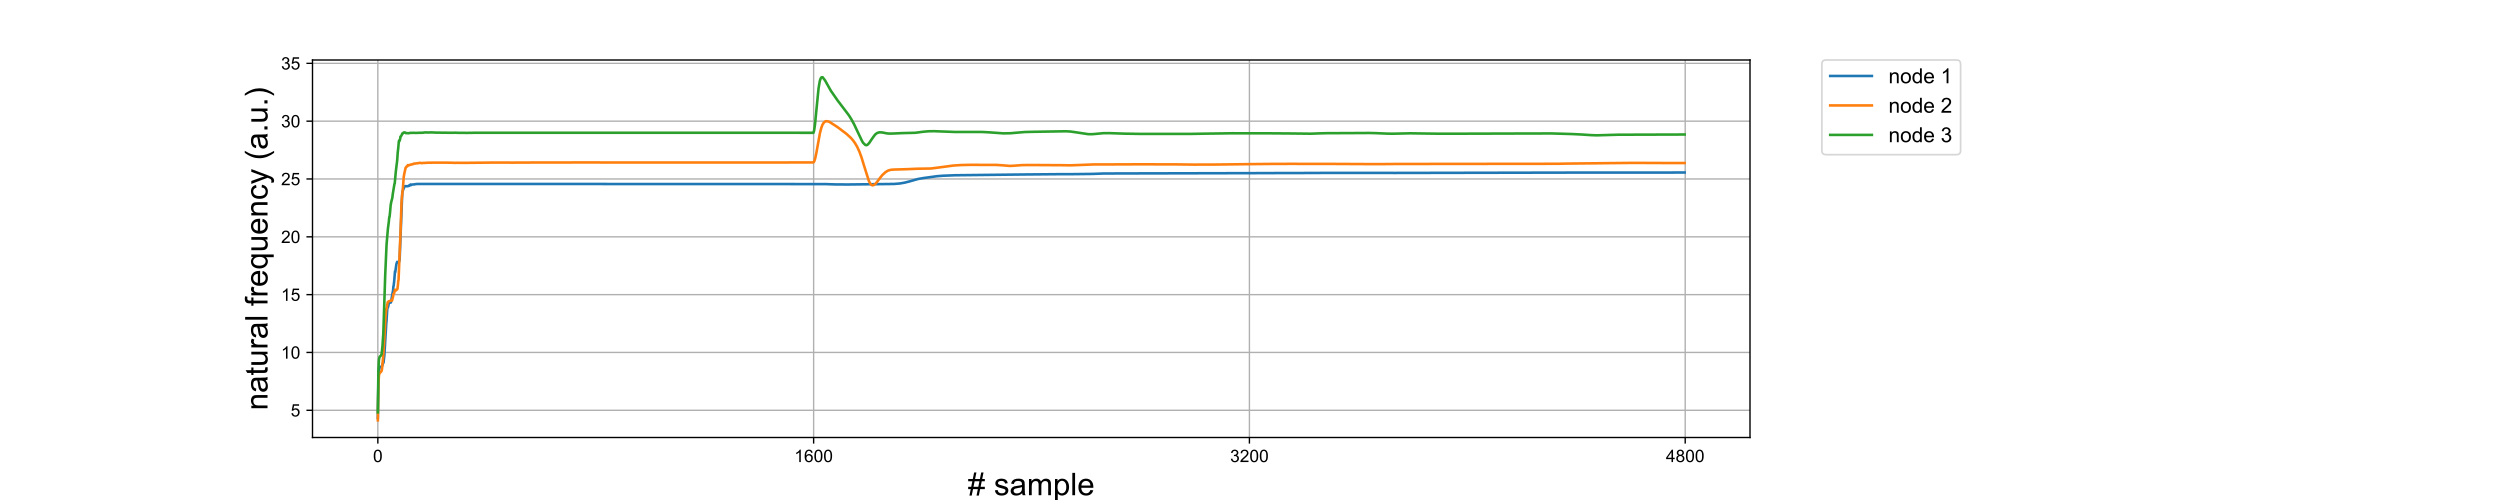
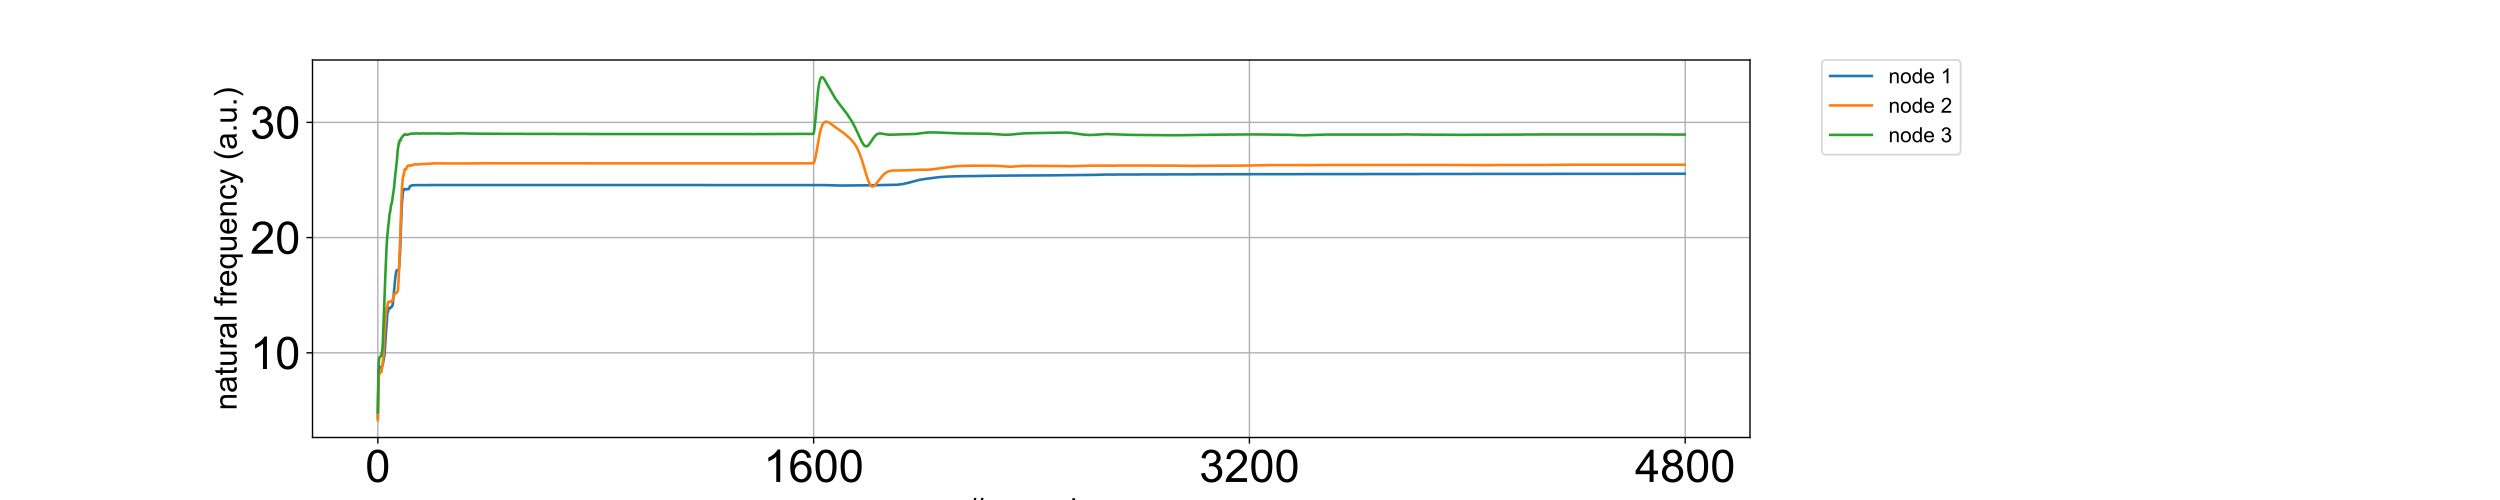
<svg xmlns="http://www.w3.org/2000/svg" xmlns:xlink="http://www.w3.org/1999/xlink" height="288pt" version="1.1" viewBox="0 0 1440 288" width="1440pt">
  <defs>
    <style type="text/css">
*{stroke-linecap:butt;stroke-linejoin:round;}
  </style>
  </defs>
  <g id="figure_1">
    <g id="patch_1">
      <path d="M 0 288  L 1440 288  L 1440 0  L 0 0  z " style="fill:#ffffff;" />
    </g>
    <g id="axes_1">
      <g id="patch_2">
        <path d="M 180 252  L 1008 252  L 1008 34.56  L 180 34.56  z " style="fill:#ffffff;" />
      </g>
      <g id="matplotlib.axis_1">
        <g id="xtick_1">
          <g id="line2d_1">
-             <path clip-path="url(#p74cf5b09ca)" d="M 217.636 252  L 217.636 34.56  " style="fill:none;stroke:#b0b0b0;stroke-linecap:square;stroke-width:0.8;" />
+             <path clip-path="url(#pa07247174e)" d="M 217.636 252  L 217.636 34.56  " style="fill:none;stroke:#b0b0b0;stroke-linecap:square;stroke-width:0.8;" />
          </g>
          <g id="line2d_2">
            <defs>
-               <path d="M 0 0  L 0 3.5  " id="me39fa255fb" style="stroke:#000000;stroke-width:0.8;" />
-             </defs>
-             <g>
-               <use style="stroke:#000000;stroke-width:0.8;" x="217.636" xlink:href="#me39fa255fb" y="252" />
+               <path d="M 0 0  L 0 3.5  " id="mf73f37db09" style="stroke:#000000;stroke-width:0.8;" />
+             </defs>
+             <g>
+               <use style="stroke:#000000;stroke-width:0.8;" x="217.636" xlink:href="#mf73f37db09" y="252" />
            </g>
          </g>
          <g id="text_1">
            <defs>
              <path d="M 4.156 35.297  Q 4.156 48 6.766 55.734  Q 9.375 63.484 14.516 67.672  Q 19.672 71.875 27.484 71.875  Q 33.25 71.875 37.594 69.547  Q 41.938 67.234 44.766 62.859  Q 47.609 58.5 49.219 52.219  Q 50.828 45.953 50.828 35.297  Q 50.828 22.703 48.234 14.969  Q 45.656 7.234 40.5 3  Q 35.359 -1.219 27.484 -1.219  Q 17.141 -1.219 11.234 6.203  Q 4.156 15.141 4.156 35.297  z M 13.188 35.297  Q 13.188 17.672 17.312 11.828  Q 21.438 6 27.484 6  Q 33.547 6 37.672 11.859  Q 41.797 17.719 41.797 35.297  Q 41.797 52.984 37.672 58.781  Q 33.547 64.594 27.391 64.594  Q 21.344 64.594 17.719 59.469  Q 13.188 52.938 13.188 35.297  z " id="ArialMT-48" />
            </defs>
-             <g transform="translate(214.8559 266.1578)scale(0.1 -0.1)">
+             <g transform="translate(210.4071 277.6103)scale(0.26 -0.26)">
              <use xlink:href="#ArialMT-48" />
            </g>
          </g>
        </g>
        <g id="xtick_2">
          <g id="line2d_3">
-             <path clip-path="url(#p74cf5b09ca)" d="M 468.65 252  L 468.65 34.56  " style="fill:none;stroke:#b0b0b0;stroke-linecap:square;stroke-width:0.8;" />
+             <path clip-path="url(#pa07247174e)" d="M 468.65 252  L 468.65 34.56  " style="fill:none;stroke:#b0b0b0;stroke-linecap:square;stroke-width:0.8;" />
          </g>
          <g id="line2d_4">
            <g>
-               <use style="stroke:#000000;stroke-width:0.8;" x="468.65" xlink:href="#me39fa255fb" y="252" />
+               <use style="stroke:#000000;stroke-width:0.8;" x="468.65" xlink:href="#mf73f37db09" y="252" />
            </g>
          </g>
          <g id="text_2">
            <defs>
              <path d="M 37.25 0  L 28.469 0  L 28.469 56  Q 25.297 52.984 20.141 49.953  Q 14.984 46.922 10.891 45.406  L 10.891 53.906  Q 18.266 57.375 23.781 62.297  Q 29.297 67.234 31.594 71.875  L 37.25 71.875  z " id="ArialMT-49" />
              <path d="M 49.75 54.047  L 41.016 53.375  Q 39.844 58.547 37.703 60.891  Q 34.125 64.656 28.906 64.656  Q 24.703 64.656 21.531 62.312  Q 17.391 59.281 14.984 53.469  Q 12.594 47.656 12.5 36.922  Q 15.672 41.75 20.266 44.094  Q 24.859 46.438 29.891 46.438  Q 38.672 46.438 44.844 39.969  Q 51.031 33.5 51.031 23.25  Q 51.031 16.5 48.125 10.719  Q 45.219 4.938 40.141 1.859  Q 35.062 -1.219 28.609 -1.219  Q 17.625 -1.219 10.688 6.859  Q 3.766 14.938 3.766 33.5  Q 3.766 54.25 11.422 63.672  Q 18.109 71.875 29.438 71.875  Q 37.891 71.875 43.281 67.141  Q 48.688 62.406 49.75 54.047  z M 13.875 23.188  Q 13.875 18.656 15.797 14.5  Q 17.719 10.359 21.188 8.172  Q 24.656 6 28.469 6  Q 34.031 6 38.031 10.484  Q 42.047 14.984 42.047 22.703  Q 42.047 30.125 38.078 34.391  Q 34.125 38.672 28.125 38.672  Q 22.172 38.672 18.016 34.391  Q 13.875 30.125 13.875 23.188  z " id="ArialMT-54" />
            </defs>
-             <g transform="translate(457.5282 266.1578)scale(0.1 -0.1)">
+             <g transform="translate(439.7332 277.6103)scale(0.26 -0.26)">
              <use xlink:href="#ArialMT-49" />
              <use x="55.615" xlink:href="#ArialMT-54" />
              <use x="111.23" xlink:href="#ArialMT-48" />
              <use x="166.846" xlink:href="#ArialMT-48" />
            </g>
          </g>
        </g>
        <g id="xtick_3">
          <g id="line2d_5">
-             <path clip-path="url(#p74cf5b09ca)" d="M 719.664 252  L 719.664 34.56  " style="fill:none;stroke:#b0b0b0;stroke-linecap:square;stroke-width:0.8;" />
+             <path clip-path="url(#pa07247174e)" d="M 719.664 252  L 719.664 34.56  " style="fill:none;stroke:#b0b0b0;stroke-linecap:square;stroke-width:0.8;" />
          </g>
          <g id="line2d_6">
            <g>
-               <use style="stroke:#000000;stroke-width:0.8;" x="719.664" xlink:href="#me39fa255fb" y="252" />
+               <use style="stroke:#000000;stroke-width:0.8;" x="719.664" xlink:href="#mf73f37db09" y="252" />
            </g>
          </g>
          <g id="text_3">
            <defs>
              <path d="M 4.203 18.891  L 12.984 20.062  Q 14.5 12.594 18.141 9.297  Q 21.781 6 27 6  Q 33.203 6 37.469 10.297  Q 41.75 14.594 41.75 20.953  Q 41.75 27 37.797 30.922  Q 33.844 34.859 27.734 34.859  Q 25.25 34.859 21.531 33.891  L 22.516 41.609  Q 23.391 41.5 23.922 41.5  Q 29.547 41.5 34.031 44.422  Q 38.531 47.359 38.531 53.469  Q 38.531 58.297 35.25 61.469  Q 31.984 64.656 26.812 64.656  Q 21.688 64.656 18.266 61.422  Q 14.844 58.203 13.875 51.766  L 5.078 53.328  Q 6.688 62.156 12.391 67.016  Q 18.109 71.875 26.609 71.875  Q 32.469 71.875 37.391 69.359  Q 42.328 66.844 44.938 62.5  Q 47.562 58.156 47.562 53.266  Q 47.562 48.641 45.062 44.828  Q 42.578 41.016 37.703 38.766  Q 44.047 37.312 47.562 32.688  Q 51.078 28.078 51.078 21.141  Q 51.078 11.766 44.234 5.25  Q 37.406 -1.266 26.953 -1.266  Q 17.531 -1.266 11.297 4.344  Q 5.078 9.969 4.203 18.891  z " id="ArialMT-51" />
              <path d="M 50.344 8.453  L 50.344 0  L 3.031 0  Q 2.938 3.172 4.047 6.109  Q 5.859 10.938 9.828 15.625  Q 13.812 20.312 21.344 26.469  Q 33.016 36.031 37.109 41.625  Q 41.219 47.219 41.219 52.203  Q 41.219 57.422 37.469 61  Q 33.734 64.594 27.734 64.594  Q 21.391 64.594 17.578 60.781  Q 13.766 56.984 13.719 50.25  L 4.688 51.172  Q 5.609 61.281 11.656 66.578  Q 17.719 71.875 27.938 71.875  Q 38.234 71.875 44.234 66.156  Q 50.25 60.453 50.25 52  Q 50.25 47.703 48.484 43.547  Q 46.734 39.406 42.656 34.812  Q 38.578 30.219 29.109 22.219  Q 21.188 15.578 18.938 13.203  Q 16.703 10.844 15.234 8.453  z " id="ArialMT-50" />
            </defs>
-             <g transform="translate(708.5418 266.1578)scale(0.1 -0.1)">
+             <g transform="translate(690.7468 277.6103)scale(0.26 -0.26)">
              <use xlink:href="#ArialMT-51" />
              <use x="55.615" xlink:href="#ArialMT-50" />
              <use x="111.23" xlink:href="#ArialMT-48" />
              <use x="166.846" xlink:href="#ArialMT-48" />
            </g>
          </g>
        </g>
        <g id="xtick_4">
          <g id="line2d_7">
-             <path clip-path="url(#p74cf5b09ca)" d="M 970.677 252  L 970.677 34.56  " style="fill:none;stroke:#b0b0b0;stroke-linecap:square;stroke-width:0.8;" />
+             <path clip-path="url(#pa07247174e)" d="M 970.677 252  L 970.677 34.56  " style="fill:none;stroke:#b0b0b0;stroke-linecap:square;stroke-width:0.8;" />
          </g>
          <g id="line2d_8">
            <g>
-               <use style="stroke:#000000;stroke-width:0.8;" x="970.677" xlink:href="#me39fa255fb" y="252" />
+               <use style="stroke:#000000;stroke-width:0.8;" x="970.677" xlink:href="#mf73f37db09" y="252" />
            </g>
          </g>
          <g id="text_4">
            <defs>
              <path d="M 32.328 0  L 32.328 17.141  L 1.266 17.141  L 1.266 25.203  L 33.938 71.578  L 41.109 71.578  L 41.109 25.203  L 50.781 25.203  L 50.781 17.141  L 41.109 17.141  L 41.109 0  z M 32.328 25.203  L 32.328 57.469  L 9.906 25.203  z " id="ArialMT-52" />
              <path d="M 17.672 38.812  Q 12.203 40.828 9.562 44.531  Q 6.938 48.25 6.938 53.422  Q 6.938 61.234 12.547 66.547  Q 18.172 71.875 27.484 71.875  Q 36.859 71.875 42.578 66.422  Q 48.297 60.984 48.297 53.172  Q 48.297 48.188 45.672 44.5  Q 43.062 40.828 37.75 38.812  Q 44.344 36.672 47.781 31.875  Q 51.219 27.094 51.219 20.453  Q 51.219 11.281 44.719 5.031  Q 38.234 -1.219 27.641 -1.219  Q 17.047 -1.219 10.547 5.047  Q 4.047 11.328 4.047 20.703  Q 4.047 27.688 7.594 32.391  Q 11.141 37.109 17.672 38.812  z M 15.922 53.719  Q 15.922 48.641 19.188 45.406  Q 22.469 42.188 27.688 42.188  Q 32.766 42.188 36.016 45.375  Q 39.266 48.578 39.266 53.219  Q 39.266 58.062 35.906 61.359  Q 32.562 64.656 27.594 64.656  Q 22.562 64.656 19.234 61.422  Q 15.922 58.203 15.922 53.719  z M 13.094 20.656  Q 13.094 16.891 14.875 13.375  Q 16.656 9.859 20.172 7.922  Q 23.688 6 27.734 6  Q 34.031 6 38.125 10.047  Q 42.234 14.109 42.234 20.359  Q 42.234 26.703 38.016 30.859  Q 33.797 35.016 27.438 35.016  Q 21.234 35.016 17.156 30.906  Q 13.094 26.812 13.094 20.656  z " id="ArialMT-56" />
            </defs>
-             <g transform="translate(959.5555 266.1578)scale(0.1 -0.1)">
+             <g transform="translate(941.7605 277.6103)scale(0.26 -0.26)">
              <use xlink:href="#ArialMT-52" />
              <use x="55.615" xlink:href="#ArialMT-56" />
              <use x="111.23" xlink:href="#ArialMT-48" />
              <use x="166.846" xlink:href="#ArialMT-48" />
            </g>
          </g>
        </g>
        <g id="text_5">
          <defs>
            <path d="M 5.031 -1.219  L 9.281 19.578  L 1.031 19.578  L 1.031 26.859  L 10.75 26.859  L 14.359 44.578  L 1.031 44.578  L 1.031 51.859  L 15.828 51.859  L 20.062 72.797  L 27.391 72.797  L 23.141 51.859  L 38.531 51.859  L 42.781 72.797  L 50.141 72.797  L 45.906 51.859  L 54.344 51.859  L 54.344 44.578  L 44.438 44.578  L 40.766 26.859  L 54.344 26.859  L 54.344 19.578  L 39.312 19.578  L 35.062 -1.219  L 27.734 -1.219  L 31.938 19.578  L 16.609 19.578  L 12.359 -1.219  z M 18.062 26.859  L 33.406 26.859  L 37.062 44.578  L 21.688 44.578  z " id="ArialMT-35" />
            <path id="ArialMT-32" />
            <path d="M 3.078 15.484  L 11.766 16.844  Q 12.5 11.625 15.844 8.844  Q 19.188 6.062 25.203 6.062  Q 31.25 6.062 34.172 8.516  Q 37.109 10.984 37.109 14.312  Q 37.109 17.281 34.516 19  Q 32.719 20.172 25.531 21.969  Q 15.875 24.422 12.141 26.203  Q 8.406 27.984 6.469 31.125  Q 4.547 34.281 4.547 38.094  Q 4.547 41.547 6.125 44.5  Q 7.719 47.469 10.453 49.422  Q 12.5 50.922 16.031 51.969  Q 19.578 53.031 23.641 53.031  Q 29.734 53.031 34.344 51.266  Q 38.969 49.516 41.156 46.5  Q 43.359 43.5 44.188 38.484  L 35.594 37.312  Q 35.016 41.312 32.203 43.547  Q 29.391 45.797 24.266 45.797  Q 18.219 45.797 15.625 43.797  Q 13.031 41.797 13.031 39.109  Q 13.031 37.406 14.109 36.031  Q 15.188 34.625 17.484 33.688  Q 18.797 33.203 25.25 31.453  Q 34.578 28.953 38.25 27.359  Q 41.938 25.781 44.031 22.75  Q 46.141 19.734 46.141 15.234  Q 46.141 10.844 43.578 6.953  Q 41.016 3.078 36.172 0.953  Q 31.344 -1.172 25.25 -1.172  Q 15.141 -1.172 9.844 3.031  Q 4.547 7.234 3.078 15.484  z " id="ArialMT-115" />
            <path d="M 40.438 6.391  Q 35.547 2.25 31.031 0.531  Q 26.516 -1.172 21.344 -1.172  Q 12.797 -1.172 8.203 3  Q 3.609 7.172 3.609 13.672  Q 3.609 17.484 5.344 20.625  Q 7.078 23.781 9.891 25.688  Q 12.703 27.594 16.219 28.562  Q 18.797 29.25 24.031 29.891  Q 34.672 31.156 39.703 32.906  Q 39.75 34.719 39.75 35.203  Q 39.75 40.578 37.25 42.781  Q 33.891 45.75 27.25 45.75  Q 21.047 45.75 18.094 43.578  Q 15.141 41.406 13.719 35.891  L 5.125 37.062  Q 6.297 42.578 8.984 45.969  Q 11.672 49.359 16.75 51.188  Q 21.828 53.031 28.516 53.031  Q 35.156 53.031 39.297 51.469  Q 43.453 49.906 45.406 47.531  Q 47.359 45.172 48.141 41.547  Q 48.578 39.312 48.578 33.453  L 48.578 21.734  Q 48.578 9.469 49.141 6.219  Q 49.703 2.984 51.375 0  L 42.188 0  Q 40.828 2.734 40.438 6.391  z M 39.703 26.031  Q 34.906 24.078 25.344 22.703  Q 19.922 21.922 17.672 20.938  Q 15.438 19.969 14.203 18.094  Q 12.984 16.219 12.984 13.922  Q 12.984 10.406 15.641 8.062  Q 18.312 5.719 23.438 5.719  Q 28.516 5.719 32.469 7.938  Q 36.422 10.156 38.281 14.016  Q 39.703 17 39.703 22.797  z " id="ArialMT-97" />
            <path d="M 6.594 0  L 6.594 51.859  L 14.453 51.859  L 14.453 44.578  Q 16.891 48.391 20.938 50.703  Q 25 53.031 30.172 53.031  Q 35.938 53.031 39.625 50.641  Q 43.312 48.25 44.828 43.953  Q 50.984 53.031 60.844 53.031  Q 68.562 53.031 72.703 48.75  Q 76.859 44.484 76.859 35.594  L 76.859 0  L 68.109 0  L 68.109 32.672  Q 68.109 37.938 67.25 40.25  Q 66.406 42.578 64.156 43.984  Q 61.922 45.406 58.891 45.406  Q 53.422 45.406 49.797 41.766  Q 46.188 38.141 46.188 30.125  L 46.188 0  L 37.406 0  L 37.406 33.688  Q 37.406 39.547 35.25 42.469  Q 33.109 45.406 28.219 45.406  Q 24.516 45.406 21.359 43.453  Q 18.219 41.5 16.797 37.734  Q 15.375 33.984 15.375 26.906  L 15.375 0  z " id="ArialMT-109" />
            <path d="M 6.594 -19.875  L 6.594 51.859  L 14.594 51.859  L 14.594 45.125  Q 17.438 49.078 21 51.047  Q 24.562 53.031 29.641 53.031  Q 36.281 53.031 41.359 49.609  Q 46.438 46.188 49.016 39.953  Q 51.609 33.734 51.609 26.312  Q 51.609 18.359 48.75 11.984  Q 45.906 5.609 40.453 2.219  Q 35.016 -1.172 29 -1.172  Q 24.609 -1.172 21.109 0.688  Q 17.625 2.547 15.375 5.375  L 15.375 -19.875  z M 14.547 25.641  Q 14.547 15.625 18.594 10.844  Q 22.656 6.062 28.422 6.062  Q 34.281 6.062 38.453 11.016  Q 42.625 15.969 42.625 26.375  Q 42.625 36.281 38.547 41.203  Q 34.469 46.141 28.812 46.141  Q 23.188 46.141 18.859 40.891  Q 14.547 35.641 14.547 25.641  z " id="ArialMT-112" />
            <path d="M 6.391 0  L 6.391 71.578  L 15.188 71.578  L 15.188 0  z " id="ArialMT-108" />
            <path d="M 42.094 16.703  L 51.172 15.578  Q 49.031 7.625 43.219 3.219  Q 37.406 -1.172 28.375 -1.172  Q 17 -1.172 10.328 5.828  Q 3.656 12.844 3.656 25.484  Q 3.656 38.578 10.391 45.797  Q 17.141 53.031 27.875 53.031  Q 38.281 53.031 44.875 45.953  Q 51.469 38.875 51.469 26.031  Q 51.469 25.25 51.422 23.688  L 12.75 23.688  Q 13.234 15.141 17.578 10.594  Q 21.922 6.062 28.422 6.062  Q 33.25 6.062 36.672 8.594  Q 40.094 11.141 42.094 16.703  z M 13.234 30.906  L 42.188 30.906  Q 41.609 37.453 38.875 40.719  Q 34.672 45.797 27.984 45.797  Q 21.922 45.797 17.797 41.75  Q 13.672 37.703 13.234 30.906  z " id="ArialMT-101" />
          </defs>
-           <g transform="translate(557.4839 285.2487)scale(0.18 -0.18)">
+           <g transform="translate(557.4839 299.8813)scale(0.18 -0.18)">
            <use xlink:href="#ArialMT-35" />
            <use x="55.615" xlink:href="#ArialMT-32" />
            <use x="83.398" xlink:href="#ArialMT-115" />
            <use x="133.398" xlink:href="#ArialMT-97" />
            <use x="189.014" xlink:href="#ArialMT-109" />
            <use x="272.314" xlink:href="#ArialMT-112" />
            <use x="327.93" xlink:href="#ArialMT-108" />
            <use x="350.146" xlink:href="#ArialMT-101" />
          </g>
        </g>
      </g>
      <g id="matplotlib.axis_2">
        <g id="ytick_1">
          <g id="line2d_9">
-             <path clip-path="url(#p74cf5b09ca)" d="M 180 236.326  L 1008 236.326  " style="fill:none;stroke:#b0b0b0;stroke-linecap:square;stroke-width:0.8;" />
+             <path clip-path="url(#pa07247174e)" d="M 180 203.228  L 1008 203.228  " style="fill:none;stroke:#b0b0b0;stroke-linecap:square;stroke-width:0.8;" />
          </g>
          <g id="line2d_10">
            <defs>
-               <path d="M 0 0  L -3.5 0  " id="mfc87c9b33b" style="stroke:#000000;stroke-width:0.8;" />
-             </defs>
-             <g>
-               <use style="stroke:#000000;stroke-width:0.8;" x="180" xlink:href="#mfc87c9b33b" y="236.326" />
+               <path d="M 0 0  L -3.5 0  " id="m24c61becc4" style="stroke:#000000;stroke-width:0.8;" />
+             </defs>
+             <g>
+               <use style="stroke:#000000;stroke-width:0.8;" x="180" xlink:href="#m24c61becc4" y="203.228" />
            </g>
          </g>
          <g id="text_6">
-             <defs>
-               <path d="M 4.156 18.75  L 13.375 19.531  Q 14.406 12.797 18.141 9.391  Q 21.875 6 27.156 6  Q 33.5 6 37.891 10.781  Q 42.281 15.578 42.281 23.484  Q 42.281 31 38.062 35.344  Q 33.844 39.703 27 39.703  Q 22.75 39.703 19.328 37.766  Q 15.922 35.844 13.969 32.766  L 5.719 33.844  L 12.641 70.609  L 48.25 70.609  L 48.25 62.203  L 19.672 62.203  L 15.828 42.969  Q 22.266 47.469 29.344 47.469  Q 38.719 47.469 45.156 40.969  Q 51.609 34.469 51.609 24.266  Q 51.609 14.547 45.953 7.469  Q 39.062 -1.219 27.156 -1.219  Q 17.391 -1.219 11.203 4.25  Q 5.031 9.719 4.156 18.75  z " id="ArialMT-53" />
-             </defs>
-             <g transform="translate(167.4391 239.9045)scale(0.1 -0.1)">
-               <use xlink:href="#ArialMT-53" />
+             <g transform="translate(144.0831 212.5337)scale(0.26 -0.26)">
+               <use xlink:href="#ArialMT-49" />
+               <use x="55.615" xlink:href="#ArialMT-48" />
            </g>
          </g>
        </g>
        <g id="ytick_2">
          <g id="line2d_11">
-             <path clip-path="url(#p74cf5b09ca)" d="M 180 203.018  L 1008 203.018  " style="fill:none;stroke:#b0b0b0;stroke-linecap:square;stroke-width:0.8;" />
+             <path clip-path="url(#pa07247174e)" d="M 180 136.855  L 1008 136.855  " style="fill:none;stroke:#b0b0b0;stroke-linecap:square;stroke-width:0.8;" />
          </g>
          <g id="line2d_12">
            <g>
-               <use style="stroke:#000000;stroke-width:0.8;" x="180" xlink:href="#mfc87c9b33b" y="203.018" />
+               <use style="stroke:#000000;stroke-width:0.8;" x="180" xlink:href="#m24c61becc4" y="136.855" />
            </g>
          </g>
          <g id="text_7">
-             <g transform="translate(161.8781 206.5967)scale(0.1 -0.1)">
-               <use xlink:href="#ArialMT-49" />
+             <g transform="translate(144.0831 146.1598)scale(0.26 -0.26)">
+               <use xlink:href="#ArialMT-50" />
              <use x="55.615" xlink:href="#ArialMT-48" />
            </g>
          </g>
        </g>
        <g id="ytick_3">
          <g id="line2d_13">
-             <path clip-path="url(#p74cf5b09ca)" d="M 180 169.71  L 1008 169.71  " style="fill:none;stroke:#b0b0b0;stroke-linecap:square;stroke-width:0.8;" />
+             <path clip-path="url(#pa07247174e)" d="M 180 70.481  L 1008 70.481  " style="fill:none;stroke:#b0b0b0;stroke-linecap:square;stroke-width:0.8;" />
          </g>
          <g id="line2d_14">
            <g>
-               <use style="stroke:#000000;stroke-width:0.8;" x="180" xlink:href="#mfc87c9b33b" y="169.71" />
+               <use style="stroke:#000000;stroke-width:0.8;" x="180" xlink:href="#m24c61becc4" y="70.481" />
            </g>
          </g>
          <g id="text_8">
-             <g transform="translate(161.8781 173.2889)scale(0.1 -0.1)">
-               <use xlink:href="#ArialMT-49" />
-               <use x="55.615" xlink:href="#ArialMT-53" />
-             </g>
-           </g>
-         </g>
-         <g id="ytick_4">
-           <g id="line2d_15">
-             <path clip-path="url(#p74cf5b09ca)" d="M 180 136.402  L 1008 136.402  " style="fill:none;stroke:#b0b0b0;stroke-linecap:square;stroke-width:0.8;" />
-           </g>
-           <g id="line2d_16">
-             <g>
-               <use style="stroke:#000000;stroke-width:0.8;" x="180" xlink:href="#mfc87c9b33b" y="136.402" />
-             </g>
-           </g>
-           <g id="text_9">
-             <g transform="translate(161.8781 139.9812)scale(0.1 -0.1)">
-               <use xlink:href="#ArialMT-50" />
-               <use x="55.615" xlink:href="#ArialMT-48" />
-             </g>
-           </g>
-         </g>
-         <g id="ytick_5">
-           <g id="line2d_17">
-             <path clip-path="url(#p74cf5b09ca)" d="M 180 103.095  L 1008 103.095  " style="fill:none;stroke:#b0b0b0;stroke-linecap:square;stroke-width:0.8;" />
-           </g>
-           <g id="line2d_18">
-             <g>
-               <use style="stroke:#000000;stroke-width:0.8;" x="180" xlink:href="#mfc87c9b33b" y="103.095" />
-             </g>
-           </g>
-           <g id="text_10">
-             <g transform="translate(161.8781 106.6734)scale(0.1 -0.1)">
-               <use xlink:href="#ArialMT-50" />
-               <use x="55.615" xlink:href="#ArialMT-53" />
-             </g>
-           </g>
-         </g>
-         <g id="ytick_6">
-           <g id="line2d_19">
-             <path clip-path="url(#p74cf5b09ca)" d="M 180 69.787  L 1008 69.787  " style="fill:none;stroke:#b0b0b0;stroke-linecap:square;stroke-width:0.8;" />
-           </g>
-           <g id="line2d_20">
-             <g>
-               <use style="stroke:#000000;stroke-width:0.8;" x="180" xlink:href="#mfc87c9b33b" y="69.787" />
-             </g>
-           </g>
-           <g id="text_11">
-             <g transform="translate(161.8781 73.36564)scale(0.1 -0.1)">
+             <g transform="translate(144.0831 79.7859)scale(0.26 -0.26)">
              <use xlink:href="#ArialMT-51" />
              <use x="55.615" xlink:href="#ArialMT-48" />
            </g>
          </g>
        </g>
-         <g id="ytick_7">
-           <g id="line2d_21">
-             <path clip-path="url(#p74cf5b09ca)" d="M 180 36.479  L 1008 36.479  " style="fill:none;stroke:#b0b0b0;stroke-linecap:square;stroke-width:0.8;" />
-           </g>
-           <g id="line2d_22">
-             <g>
-               <use style="stroke:#000000;stroke-width:0.8;" x="180" xlink:href="#mfc87c9b33b" y="36.479" />
-             </g>
-           </g>
-           <g id="text_12">
-             <g transform="translate(161.8781 40.05788)scale(0.1 -0.1)">
-               <use xlink:href="#ArialMT-51" />
-               <use x="55.615" xlink:href="#ArialMT-53" />
-             </g>
-           </g>
-         </g>
-         <g id="text_13">
+         <g id="text_9">
          <defs>
            <path d="M 6.594 0  L 6.594 51.859  L 14.5 51.859  L 14.5 44.484  Q 20.219 53.031 31 53.031  Q 35.688 53.031 39.625 51.344  Q 43.562 49.656 45.516 46.922  Q 47.469 44.188 48.25 40.438  Q 48.734 37.984 48.734 31.891  L 48.734 0  L 39.938 0  L 39.938 31.547  Q 39.938 36.922 38.906 39.578  Q 37.891 42.234 35.281 43.812  Q 32.672 45.406 29.156 45.406  Q 23.531 45.406 19.453 41.844  Q 15.375 38.281 15.375 28.328  L 15.375 0  z " id="ArialMT-110" />
            <path d="M 25.781 7.859  L 27.047 0.094  Q 23.344 -0.688 20.406 -0.688  Q 15.625 -0.688 12.984 0.828  Q 10.359 2.344 9.281 4.812  Q 8.203 7.281 8.203 15.188  L 8.203 45.016  L 1.766 45.016  L 1.766 51.859  L 8.203 51.859  L 8.203 64.703  L 16.938 69.969  L 16.938 51.859  L 25.781 51.859  L 25.781 45.016  L 16.938 45.016  L 16.938 14.703  Q 16.938 10.938 17.406 9.859  Q 17.875 8.797 18.922 8.156  Q 19.969 7.516 21.922 7.516  Q 23.391 7.516 25.781 7.859  z " id="ArialMT-116" />
            <path d="M 40.578 0  L 40.578 7.625  Q 34.516 -1.172 24.125 -1.172  Q 19.531 -1.172 15.547 0.578  Q 11.578 2.344 9.641 5  Q 7.719 7.672 6.938 11.531  Q 6.391 14.109 6.391 19.734  L 6.391 51.859  L 15.188 51.859  L 15.188 23.094  Q 15.188 16.219 15.719 13.812  Q 16.547 10.359 19.234 8.375  Q 21.922 6.391 25.875 6.391  Q 29.828 6.391 33.297 8.422  Q 36.766 10.453 38.203 13.938  Q 39.656 17.438 39.656 24.078  L 39.656 51.859  L 48.438 51.859  L 48.438 0  z " id="ArialMT-117" />
            <path d="M 6.5 0  L 6.5 51.859  L 14.406 51.859  L 14.406 44  Q 17.438 49.516 20 51.266  Q 22.562 53.031 25.641 53.031  Q 30.078 53.031 34.672 50.203  L 31.641 42.047  Q 28.422 43.953 25.203 43.953  Q 22.312 43.953 20.016 42.219  Q 17.719 40.484 16.75 37.406  Q 15.281 32.719 15.281 27.156  L 15.281 0  z " id="ArialMT-114" />
            <path d="M 8.688 0  L 8.688 45.016  L 0.922 45.016  L 0.922 51.859  L 8.688 51.859  L 8.688 57.375  Q 8.688 62.594 9.625 65.141  Q 10.891 68.562 14.078 70.672  Q 17.281 72.797 23.047 72.797  Q 26.766 72.797 31.25 71.922  L 29.938 64.266  Q 27.203 64.75 24.75 64.75  Q 20.75 64.75 19.094 63.031  Q 17.438 61.328 17.438 56.641  L 17.438 51.859  L 27.547 51.859  L 27.547 45.016  L 17.438 45.016  L 17.438 0  z " id="ArialMT-102" />
            <path d="M 39.656 -19.875  L 39.656 5.516  Q 37.594 2.641 33.906 0.734  Q 30.219 -1.172 26.078 -1.172  Q 16.844 -1.172 10.172 6.203  Q 3.516 13.578 3.516 26.422  Q 3.516 34.234 6.219 40.422  Q 8.938 46.625 14.078 49.828  Q 19.234 53.031 25.391 53.031  Q 35.016 53.031 40.531 44.922  L 40.531 51.859  L 48.438 51.859  L 48.438 -19.875  z M 12.547 26.078  Q 12.547 16.062 16.75 11.062  Q 20.953 6.062 26.812 6.062  Q 32.422 6.062 36.469 10.812  Q 40.531 15.578 40.531 25.297  Q 40.531 35.641 36.25 40.859  Q 31.984 46.094 26.219 46.094  Q 20.516 46.094 16.531 41.234  Q 12.547 36.375 12.547 26.078  z " id="ArialMT-113" />
            <path d="M 40.438 19  L 49.078 17.875  Q 47.656 8.938 41.812 3.875  Q 35.984 -1.172 27.484 -1.172  Q 16.844 -1.172 10.375 5.781  Q 3.906 12.75 3.906 25.734  Q 3.906 34.125 6.688 40.422  Q 9.469 46.734 15.156 49.875  Q 20.844 53.031 27.547 53.031  Q 35.984 53.031 41.359 48.75  Q 46.734 44.484 48.25 36.625  L 39.703 35.297  Q 38.484 40.531 35.375 43.156  Q 32.281 45.797 27.875 45.797  Q 21.234 45.797 17.078 41.031  Q 12.938 36.281 12.938 25.984  Q 12.938 15.531 16.938 10.797  Q 20.953 6.062 27.391 6.062  Q 32.562 6.062 36.031 9.234  Q 39.5 12.406 40.438 19  z " id="ArialMT-99" />
            <path d="M 6.203 -19.969  L 5.219 -11.719  Q 8.109 -12.5 10.25 -12.5  Q 13.188 -12.5 14.938 -11.516  Q 16.703 -10.547 17.828 -8.797  Q 18.656 -7.469 20.516 -2.25  Q 20.75 -1.516 21.297 -0.094  L 1.609 51.859  L 11.078 51.859  L 21.875 21.828  Q 23.969 16.109 25.641 9.812  Q 27.156 15.875 29.25 21.625  L 40.328 51.859  L 49.125 51.859  L 29.391 -0.875  Q 26.219 -9.422 24.469 -12.641  Q 22.125 -17 19.094 -19.016  Q 16.062 -21.047 11.859 -21.047  Q 9.328 -21.047 6.203 -19.969  z " id="ArialMT-121" />
            <path d="M 23.391 -21.047  Q 16.109 -11.859 11.078 0.438  Q 6.062 12.75 6.062 25.922  Q 6.062 37.547 9.812 48.188  Q 14.203 60.547 23.391 72.797  L 29.688 72.797  Q 23.781 62.641 21.875 58.297  Q 18.891 51.562 17.188 44.234  Q 15.094 35.109 15.094 25.875  Q 15.094 2.391 29.688 -21.047  z " id="ArialMT-40" />
            <path d="M 9.078 0  L 9.078 10.016  L 19.094 10.016  L 19.094 0  z " id="ArialMT-46" />
            <path d="M 12.359 -21.047  L 6.062 -21.047  Q 20.656 2.391 20.656 25.875  Q 20.656 35.062 18.562 44.094  Q 16.891 51.422 13.922 58.156  Q 12.016 62.547 6.062 72.797  L 12.359 72.797  Q 21.531 60.547 25.922 48.188  Q 29.688 37.547 29.688 25.922  Q 29.688 12.75 24.625 0.438  Q 19.578 -11.859 12.359 -21.047  z " id="ArialMT-41" />
          </defs>
-           <g transform="translate(154.0897 236.3217)rotate(-90)scale(0.18 -0.18)">
+           <g transform="translate(136.2947 236.3217)rotate(-90)scale(0.18 -0.18)">
            <use xlink:href="#ArialMT-110" />
            <use x="55.615" xlink:href="#ArialMT-97" />
            <use x="111.23" xlink:href="#ArialMT-116" />
            <use x="139.014" xlink:href="#ArialMT-117" />
            <use x="194.629" xlink:href="#ArialMT-114" />
            <use x="227.93" xlink:href="#ArialMT-97" />
            <use x="283.545" xlink:href="#ArialMT-108" />
            <use x="305.762" xlink:href="#ArialMT-32" />
            <use x="333.545" xlink:href="#ArialMT-102" />
            <use x="361.328" xlink:href="#ArialMT-114" />
            <use x="394.629" xlink:href="#ArialMT-101" />
            <use x="450.244" xlink:href="#ArialMT-113" />
            <use x="505.859" xlink:href="#ArialMT-117" />
            <use x="561.475" xlink:href="#ArialMT-101" />
            <use x="617.09" xlink:href="#ArialMT-110" />
            <use x="672.705" xlink:href="#ArialMT-99" />
            <use x="722.705" xlink:href="#ArialMT-121" />
            <use x="772.705" xlink:href="#ArialMT-32" />
            <use x="800.488" xlink:href="#ArialMT-40" />
            <use x="833.789" xlink:href="#ArialMT-97" />
            <use x="889.404" xlink:href="#ArialMT-46" />
            <use x="917.188" xlink:href="#ArialMT-117" />
            <use x="972.803" xlink:href="#ArialMT-46" />
            <use x="1000.586" xlink:href="#ArialMT-41" />
          </g>
        </g>
      </g>
-       <g id="line2d_23">
-         <path clip-path="url(#p74cf5b09ca)" d="M 217.636 240.73  L 217.95 218.888  L 218.264 213.288  L 218.578 211.974  L 218.891 211.551  L 219.205 211.288  L 219.99 211.046  L 220.617 209.23  L 220.774 209.136  L 220.931 208.706  L 221.402 204.464  L 222.5 186.198  L 222.657 184.741  L 223.127 176.745  L 223.284 177.397  L 223.441 177.135  L 223.755 175.776  L 224.069 174.13  L 224.382 174.302  L 224.853 174.261  L 225.01 174.319  L 225.167 174.179  L 226.265 168.001  L 226.422 167.124  L 226.579 165.052  L 226.736 164.55  L 227.049 161.955  L 227.52 156.304  L 227.677 156.736  L 228.304 152.168  L 228.775 150.833  L 228.932 151.251  L 229.246 151.171  L 229.403 151.197  L 229.56 150.861  L 229.716 151.19  L 230.187 149.578  L 230.501 141.284  L 231.599 113.351  L 231.756 110.731  L 232.07 109.746  L 232.383 108.775  L 232.54 108.597  L 233.011 107.313  L 233.168 107.455  L 233.325 107.222  L 234.737 107.276  L 235.364 107.112  L 235.678 107.018  L 235.835 106.639  L 236.149 106.689  L 236.462 106.275  L 236.619 106.72  L 236.776 106.346  L 237.247 106.332  L 238.188 106.232  L 238.659 106.217  L 239.129 106.093  L 240.384 105.954  L 241.64 105.965  L 243.208 105.984  L 244.777 105.969  L 253.563 105.958  L 278.35 105.96  L 475.239 106.028  L 481.358 106.231  L 488.574 106.266  L 514.931 105.959  L 518.382 105.677  L 521.049 105.21  L 523.716 104.537  L 528.736 103.109  L 531.874 102.561  L 539.718 101.488  L 543.17 101.223  L 550.073 100.948  L 589.45 100.504  L 608.904 100.334  L 618.317 100.303  L 629.142 100.174  L 635.26 99.955  L 644.517 99.905  L 723.743 99.724  L 728.92 99.695  L 738.333 99.68  L 744.294 99.678  L 761.552 99.605  L 789.006 99.586  L 799.517 99.6  L 803.283 99.611  L 917.494 99.388  L 949.969 99.391  L 970.364 99.374  L 970.364 99.374  " style="fill:none;stroke:#1f77b4;stroke-linecap:square;stroke-width:1.5;" />
-       </g>
-       <g id="line2d_24">
-         <path clip-path="url(#p74cf5b09ca)" d="M 217.636 242.116  L 217.95 221.466  L 218.264 216.312  L 218.578 215.027  L 219.676 213.918  L 219.99 212.903  L 220.774 204.817  L 221.558 192.16  L 222.029 182.768  L 222.5 177.725  L 222.657 177.847  L 222.814 177.172  L 222.97 175.55  L 223.127 175.254  L 223.284 174.092  L 223.441 174.002  L 223.598 173.768  L 223.755 173.768  L 224.069 173.455  L 224.853 173.314  L 225.167 172.98  L 225.324 172.897  L 225.481 172.947  L 225.637 172.722  L 225.794 173.149  L 226.422 170.717  L 226.579 169.408  L 227.049 168.853  L 227.52 166.868  L 227.834 167.328  L 227.991 167.194  L 228.148 167.263  L 228.932 166.385  L 229.246 163.745  L 229.403 161.655  L 229.56 161.41  L 230.658 134.765  L 231.285 116.278  L 231.756 111.088  L 232.07 108.461  L 232.54 101.976  L 232.854 100.141  L 233.638 96.584  L 233.795 96.559  L 234.266 95.815  L 234.58 95.844  L 234.894 95.091  L 235.05 95.372  L 235.207 95.272  L 235.364 95.318  L 235.521 95.247  L 235.678 95.044  L 236.462 94.913  L 236.619 94.777  L 236.776 94.842  L 237.561 94.527  L 237.717 94.616  L 238.188 94.417  L 238.502 94.201  L 239.129 94.215  L 240.698 93.972  L 241.012 94.013  L 241.64 93.823  L 241.953 93.794  L 242.11 93.774  L 242.424 93.907  L 243.208 93.965  L 243.836 93.816  L 244.777 93.827  L 245.875 93.757  L 246.346 93.703  L 256.387 93.67  L 256.857 93.702  L 257.642 93.69  L 259.681 93.723  L 262.034 93.785  L 263.289 93.769  L 268.153 93.793  L 275.37 93.721  L 278.193 93.709  L 278.978 93.668  L 280.86 93.66  L 292.313 93.63  L 294.196 93.667  L 313.022 93.586  L 318.199 93.589  L 327.455 93.586  L 333.887 93.566  L 342.516 93.567  L 346.438 93.585  L 359.302 93.606  L 380.325 93.596  L 387.384 93.601  L 393.346 93.604  L 399.778 93.597  L 418.134 93.584  L 451.236 93.584  L 468.493 93.564  L 468.807 93.272  L 469.121 92.621  L 469.591 91.082  L 470.219 88.133  L 472.258 76.793  L 473.043 73.756  L 473.67 72.023  L 474.455 70.699  L 475.396 69.896  L 476.024 69.794  L 477.122 69.971  L 477.749 70.206  L 481.358 72.521  L 482.77 73.479  L 487.476 77.03  L 490.143 79.457  L 491.398 80.94  L 492.496 82.459  L 493.751 84.609  L 495.006 87.342  L 496.262 90.749  L 497.517 94.889  L 500.497 104.3  L 501.282 105.771  L 501.909 106.468  L 502.537 106.761  L 503.164 106.642  L 503.949 106.132  L 504.263 105.893  L 505.675 104.15  L 506.93 102.43  L 508.185 100.874  L 510.067 99.138  L 511.322 98.363  L 512.264 98.017  L 513.519 97.756  L 515.088 97.658  L 523.089 97.426  L 527.952 97.2  L 536.267 97.061  L 540.346 96.535  L 549.288 95.337  L 553.681 95.057  L 559.015 94.948  L 574.076 94.998  L 577.213 95.207  L 581.763 95.57  L 583.803 95.468  L 588.666 95.101  L 593.059 95.044  L 611.885 95.156  L 616.591 95.232  L 621.455 95.052  L 629.926 94.713  L 637.457 94.713  L 654.714 94.643  L 676.207 94.669  L 687.816 94.816  L 700.524 94.769  L 722.801 94.508  L 734.411 94.396  L 744.451 94.383  L 768.141 94.42  L 791.516 94.531  L 795.909 94.524  L 804.224 94.449  L 897.099 94.341  L 902.904 94.226  L 940.713 93.818  L 964.088 93.919  L 967.069 93.921  L 970.364 93.905  L 970.364 93.905  " style="fill:none;stroke:#ff7f0e;stroke-linecap:square;stroke-width:1.5;" />
-       </g>
-       <g id="line2d_25">
-         <path clip-path="url(#p74cf5b09ca)" d="M 217.636 237.491  L 217.95 213.299  L 218.264 207.286  L 218.578 205.696  L 219.048 205.123  L 219.362 204.857  L 219.676 204.264  L 219.833 203.76  L 220.303 199.324  L 220.617 194.466  L 220.774 192.383  L 221.402 173.309  L 221.872 158.579  L 222.657 140.878  L 223.441 131.702  L 223.912 128.142  L 224.225 125.012  L 224.382 124.976  L 224.696 122.01  L 225.01 118.336  L 225.324 116.484  L 225.794 114.623  L 225.951 114.096  L 226.265 111.604  L 227.206 105.893  L 227.363 105.706  L 227.991 98.788  L 228.775 92.413  L 229.089 87.899  L 229.403 85.161  L 229.716 81.568  L 229.873 80.94  L 230.03 81.404  L 230.187 80.62  L 230.344 80.616  L 230.501 79.948  L 230.658 78.673  L 230.815 78.73  L 231.285 77.958  L 231.599 77.197  L 231.756 76.857  L 232.07 76.895  L 232.383 76.395  L 232.54 76.318  L 232.697 76.426  L 233.011 76.237  L 233.325 76.448  L 233.482 76.386  L 233.795 76.693  L 234.109 76.673  L 235.521 76.741  L 235.992 76.57  L 237.874 76.504  L 238.345 76.499  L 239.129 76.541  L 239.914 76.537  L 240.541 76.525  L 241.326 76.488  L 241.796 76.48  L 242.738 76.486  L 243.365 76.452  L 243.836 76.428  L 244.15 76.335  L 245.405 76.262  L 246.189 76.328  L 248.072 76.282  L 248.542 76.258  L 251.209 76.387  L 258.426 76.465  L 259.524 76.466  L 261.407 76.462  L 262.505 76.434  L 263.289 76.491  L 264.545 76.501  L 268.624 76.536  L 270.349 76.527  L 271.291 76.52  L 273.487 76.454  L 275.056 76.472  L 276.938 76.455  L 277.88 76.482  L 278.664 76.492  L 279.762 76.472  L 281.017 76.478  L 284.626 76.488  L 287.293 76.486  L 289.96 76.474  L 468.493 76.494  L 468.65 76.237  L 468.964 75.03  L 469.434 71.675  L 470.062 65.319  L 471.474 50.999  L 472.101 47.204  L 472.415 45.935  L 472.886 44.861  L 473.2 44.52  L 473.827 44.48  L 475.239 46.317  L 476.808 49.14  L 477.592 50.538  L 478.691 52.449  L 482.456 57.866  L 488.888 66.322  L 490.3 68.54  L 492.026 71.722  L 494.379 76.706  L 496.575 81.311  L 497.203 82.313  L 498.458 83.507  L 499.085 83.647  L 499.713 83.357  L 500.654 82.363  L 502.223 80.032  L 503.478 78.258  L 504.263 77.325  L 505.204 76.626  L 506.459 76.226  L 507.714 76.248  L 508.969 76.443  L 510.852 76.831  L 512.577 76.959  L 514.46 76.906  L 519.794 76.666  L 527.324 76.479  L 531.247 75.94  L 534.698 75.619  L 537.836 75.562  L 542.385 75.726  L 550.543 76.031  L 557.917 75.999  L 566.232 76.035  L 570.311 76.267  L 577.998 76.819  L 582.077 76.743  L 586.156 76.382  L 590.235 76.044  L 594.941 75.926  L 609.531 75.686  L 613.924 75.612  L 616.591 75.763  L 619.572 76.183  L 626.789 77.273  L 628.985 77.303  L 631.338 77.103  L 635.574 76.704  L 638.869 76.683  L 647.654 76.981  L 656.597 77.122  L 685.306 77.135  L 694.562 76.978  L 703.034 76.865  L 709.78 76.762  L 730.332 76.784  L 743.981 76.883  L 754.963 77.01  L 760.767 76.796  L 764.846 76.698  L 775.357 76.677  L 781.79 76.638  L 788.692 76.598  L 792.301 76.686  L 798.89 76.961  L 801.871 77.02  L 804.224 76.976  L 812.225 76.784  L 826.501 76.991  L 834.189 77.025  L 878.273 76.898  L 893.804 76.865  L 905.571 77.212  L 911.062 77.484  L 914.199 77.686  L 916.553 77.836  L 919.847 77.945  L 931.927 77.595  L 970.364 77.48  L 970.364 77.48  " style="fill:none;stroke:#2ca02c;stroke-linecap:square;stroke-width:1.5;" />
+       <g id="line2d_15">
+         <path clip-path="url(#pa07247174e)" d="M 217.636 240.701  L 217.95 219.01  L 218.264 213.626  L 218.578 212.247  L 219.048 211.521  L 219.676 211.33  L 219.833 211.058  L 219.99 211.095  L 220.303 210.657  L 220.46 210.194  L 221.402 204.775  L 221.558 203.497  L 222.5 188.941  L 222.657 187.952  L 223.127 180.123  L 223.284 179.515  L 223.441 179.719  L 223.755 178.402  L 223.912 177.34  L 224.069 177.23  L 224.382 177.539  L 224.853 177.497  L 225.637 176.455  L 225.794 176.577  L 226.108 175.921  L 226.265 175.066  L 227.206 165.163  L 227.52 161.656  L 227.834 158.915  L 228.148 156.79  L 228.461 155.736  L 228.618 155.941  L 228.775 155.693  L 228.932 155.816  L 229.246 155.742  L 229.56 155.784  L 229.716 156.08  L 230.03 152.213  L 230.187 148.133  L 230.344 147.689  L 231.442 117.871  L 232.07 110.671  L 232.227 110.272  L 232.383 109.46  L 232.54 109.436  L 232.697 109.009  L 232.854 108.933  L 233.011 109.291  L 233.168 108.867  L 233.325 109.054  L 233.638 108.994  L 233.952 108.952  L 234.423 108.987  L 234.58 108.926  L 234.737 109.054  L 234.894 108.918  L 235.364 108.878  L 235.521 108.785  L 236.149 107.256  L 236.306 107.251  L 236.619 107.082  L 236.933 106.975  L 237.09 106.783  L 237.247 106.845  L 237.561 106.673  L 238.345 106.709  L 238.816 106.675  L 239.6 106.663  L 240.071 106.626  L 246.817 106.599  L 358.832 106.587  L 474.612 106.613  L 484.338 106.875  L 503.792 106.691  L 516.97 106.403  L 519.794 106.05  L 522.932 105.372  L 529.835 103.551  L 532.502 103.13  L 540.816 102.029  L 545.523 101.718  L 551.328 101.52  L 562.937 101.374  L 574.703 101.201  L 581.136 101.137  L 605.296 101.002  L 613.924 100.892  L 630.554 100.738  L 636.829 100.554  L 648.125 100.513  L 722.801 100.335  L 727.194 100.308  L 735.509 100.317  L 791.203 100.257  L 854.897 100.177  L 970.364 100.088  L 970.364 100.088  " style="fill:none;stroke:#1f77b4;stroke-linecap:square;stroke-width:1.5;" />
+       </g>
+       <g id="line2d_16">
+         <path clip-path="url(#pa07247174e)" d="M 217.636 242.116  L 217.95 221.501  L 218.264 216.394  L 218.578 215.267  L 218.735 214.952  L 219.048 214.786  L 219.676 214.272  L 220.303 210.609  L 220.931 204.012  L 221.402 193.734  L 221.715 188.507  L 221.872 187.085  L 222.343 180.026  L 222.5 179.508  L 222.657 177.343  L 222.97 176.808  L 223.127 176.383  L 223.441 174.241  L 223.598 174.009  L 223.755 174.264  L 223.912 173.86  L 224.069 173.838  L 224.225 173.668  L 224.539 173.778  L 225.01 173.977  L 225.324 173.431  L 225.481 173.873  L 225.951 172.864  L 226.108 172.925  L 226.422 172.067  L 226.736 170.364  L 226.892 169.446  L 227.049 169.963  L 227.52 169.384  L 227.834 168.8  L 228.148 168.815  L 228.461 168.571  L 228.775 168.412  L 229.089 167.664  L 229.246 166.7  L 229.56 161.781  L 230.501 137.433  L 231.442 109.244  L 232.07 102.21  L 232.383 100.651  L 232.54 101.327  L 233.011 97.848  L 233.168 97.383  L 233.325 97.341  L 233.638 97.604  L 233.795 97.73  L 234.109 96.975  L 234.58 95.78  L 234.894 95.451  L 235.207 95.3  L 235.364 95.271  L 235.835 95.598  L 236.149 95.28  L 236.306 95.4  L 236.462 95.206  L 236.619 95.277  L 236.933 95.044  L 237.09 95.289  L 237.247 95.169  L 237.561 95.184  L 237.874 94.972  L 239.129 94.584  L 239.757 94.759  L 242.738 94.474  L 243.522 94.521  L 250.582 94.084  L 254.975 94.088  L 255.916 94.123  L 257.485 94.128  L 259.995 94.119  L 266.898 94.121  L 267.682 94.154  L 275.056 94.102  L 277.095 94.087  L 281.017 94.053  L 295.607 94.058  L 298.275 94.05  L 327.455 94.068  L 330.906 94.077  L 452.177 94.115  L 461.59 94.101  L 468.493 94.049  L 468.807 93.663  L 469.121 92.941  L 469.591 91.207  L 470.376 87.092  L 472.258 76.587  L 472.886 74.156  L 473.827 71.627  L 474.455 70.716  L 475.553 70.068  L 476.651 70.238  L 477.749 70.677  L 478.377 71.143  L 480.416 72.672  L 481.985 73.838  L 482.926 74.475  L 486.692 77.237  L 489.516 79.682  L 491.084 81.322  L 492.183 82.744  L 493.281 84.494  L 494.222 86.329  L 495.32 88.913  L 496.418 92.089  L 497.517 95.711  L 499.556 102.544  L 500.341 104.661  L 501.282 106.618  L 501.909 107.259  L 502.38 107.456  L 502.851 107.405  L 503.478 107.127  L 503.949 106.734  L 504.733 105.843  L 506.459 103.518  L 508.812 100.671  L 510.224 99.505  L 511.322 98.892  L 512.421 98.511  L 513.989 98.254  L 516.029 98.2  L 521.049 98.109  L 529.678 97.757  L 534.541 97.75  L 537.208 97.521  L 542.699 96.741  L 549.131 95.906  L 553.838 95.581  L 559.643 95.457  L 572.821 95.48  L 576.429 95.654  L 581.92 96.043  L 584.43 95.871  L 588.509 95.586  L 592.588 95.525  L 610.943 95.621  L 617.219 95.755  L 621.141 95.633  L 627.887 95.407  L 635.574 95.402  L 651.419 95.367  L 677.305 95.409  L 686.561 95.56  L 694.719 95.497  L 717.154 95.377  L 731.901 95.092  L 756.061 95.126  L 759.826 95.058  L 767.043 95.025  L 836.542 95.032  L 857.407 95.133  L 862.742 95.077  L 874.194 95.046  L 892.393 94.998  L 907.296 94.857  L 970.364 94.862  L 970.364 94.862  " style="fill:none;stroke:#ff7f0e;stroke-linecap:square;stroke-width:1.5;" />
+       </g>
+       <g id="line2d_17">
+         <path clip-path="url(#pa07247174e)" d="M 217.636 237.504  L 217.95 213.361  L 218.264 207.529  L 218.578 205.907  L 219.048 205.381  L 219.205 205.27  L 219.676 204.411  L 219.833 203.453  L 219.99 203.249  L 220.303 200.04  L 220.46 198.206  L 221.402 173.726  L 222.029 156.841  L 222.657 142.563  L 223.127 135.151  L 223.284 134.276  L 223.755 129.109  L 223.912 128.468  L 224.382 123.276  L 224.539 123.126  L 224.696 121.693  L 224.853 121.49  L 225.167 118.589  L 225.324 117.547  L 225.481 117.662  L 225.637 117.297  L 226.892 108.761  L 227.677 100.873  L 228.304 95.294  L 228.618 92.368  L 229.089 86.537  L 229.716 82.393  L 229.873 82.981  L 230.03 81.527  L 230.187 81.356  L 230.344 80.645  L 230.658 80.487  L 230.815 80.843  L 231.128 79.52  L 231.756 78.824  L 232.07 78.194  L 232.383 77.983  L 232.54 77.894  L 233.011 77.384  L 233.325 77.493  L 233.482 77.6  L 233.638 77.423  L 234.109 77.675  L 237.404 76.86  L 237.874 77.044  L 238.188 77.028  L 238.502 76.991  L 239.129 76.834  L 241.012 76.879  L 241.483 76.924  L 242.11 76.932  L 242.424 76.931  L 243.365 76.865  L 244.307 76.817  L 245.562 76.929  L 246.189 76.909  L 246.974 76.875  L 247.915 76.887  L 248.386 76.906  L 252.621 76.848  L 253.092 76.882  L 254.504 76.945  L 254.818 76.94  L 255.288 76.994  L 255.916 76.963  L 260.466 76.951  L 261.721 76.902  L 262.662 76.856  L 265.486 76.82  L 271.134 76.938  L 273.016 76.961  L 275.056 77.004  L 286.351 77.045  L 289.018 77.081  L 340.633 77.187  L 344.241 77.184  L 369.813 77.208  L 372.637 77.19  L 387.071 77.218  L 399.935 77.208  L 418.29 77.208  L 427.86 77.21  L 433.665 77.225  L 468.493 77.112  L 468.807 76.104  L 469.121 74.151  L 469.748 68.154  L 471.16 52.644  L 471.788 48.301  L 472.415 45.7  L 472.729 45.018  L 473.2 44.536  L 473.513 44.476  L 473.827 44.586  L 474.298 45.015  L 474.925 45.886  L 481.044 56.56  L 483.083 59.405  L 487.79 65.502  L 490.457 69.554  L 492.496 73.304  L 494.693 78.042  L 496.418 81.674  L 497.203 83.008  L 497.83 83.819  L 498.615 84.254  L 499.085 84.291  L 500.027 83.828  L 500.968 82.643  L 503.478 78.942  L 504.576 77.715  L 505.361 77.213  L 506.145 76.972  L 507.243 76.87  L 508.655 77.069  L 511.322 77.536  L 512.734 77.589  L 527.638 77.144  L 531.247 76.644  L 534.384 76.329  L 537.522 76.254  L 541.915 76.41  L 552.583 76.84  L 569.526 77.035  L 578.939 77.637  L 582.077 77.532  L 586.626 77.079  L 590.392 76.79  L 594.628 76.678  L 609.688 76.438  L 614.238 76.356  L 617.219 76.561  L 620.67 77.053  L 624.592 77.583  L 627.73 77.765  L 630.083 77.679  L 637.3 77.211  L 641.849 77.366  L 652.047 77.71  L 661.303 77.775  L 672.128 77.883  L 677.776 77.909  L 700.21 77.582  L 720.134 77.425  L 728.763 77.48  L 742.412 77.637  L 748.217 77.851  L 749.942 77.886  L 752.452 77.888  L 763.748 77.512  L 793.399 77.52  L 795.282 77.531  L 804.381 77.514  L 809.087 77.411  L 817.245 77.521  L 840.935 77.663  L 867.605 77.553  L 875.449 77.525  L 879.685 77.472  L 889.725 77.443  L 937.889 77.448  L 947.302 77.413  L 970.364 77.528  L 970.364 77.528  " style="fill:none;stroke:#2ca02c;stroke-linecap:square;stroke-width:1.5;" />
      </g>
      <g id="patch_3">
        <path d="M 180 252  L 180 34.56  " style="fill:none;stroke:#000000;stroke-linecap:square;stroke-linejoin:miter;stroke-width:0.8;" />
      </g>
      <g id="patch_4">
        <path d="M 1008 252  L 1008 34.56  " style="fill:none;stroke:#000000;stroke-linecap:square;stroke-linejoin:miter;stroke-width:0.8;" />
      </g>
      <g id="patch_5">
        <path d="M 180 252  L 1008 252  " style="fill:none;stroke:#000000;stroke-linecap:square;stroke-linejoin:miter;stroke-width:0.8;" />
      </g>
      <g id="patch_6">
        <path d="M 180 34.56  L 1008 34.56  " style="fill:none;stroke:#000000;stroke-linecap:square;stroke-linejoin:miter;stroke-width:0.8;" />
      </g>
      <g id="legend_1">
        <g id="patch_7">
          <path d="M 1051.8 89.083  L 1126.899 89.083  Q 1129.299 89.083 1129.299 86.683  L 1129.299 36.96  Q 1129.299 34.56 1126.899 34.56  L 1051.8 34.56  Q 1049.4 34.56 1049.4 36.96  L 1049.4 86.683  Q 1049.4 89.083 1051.8 89.083  z " style="fill:#ffffff;opacity:0.8;stroke:#cccccc;stroke-linejoin:miter;" />
        </g>
-         <g id="line2d_26">
+         <g id="line2d_18">
          <path d="M 1054.2 43.749  L 1078.2 43.749  " style="fill:none;stroke:#1f77b4;stroke-linecap:square;stroke-width:1.5;" />
        </g>
-         <g id="line2d_27" />
-         <g id="text_14">
+         <g id="line2d_19" />
+         <g id="text_10">
          <defs>
            <path d="M 3.328 25.922  Q 3.328 40.328 11.328 47.266  Q 18.016 53.031 27.641 53.031  Q 38.328 53.031 45.109 46.016  Q 51.906 39.016 51.906 26.656  Q 51.906 16.656 48.906 10.906  Q 45.906 5.172 40.156 2  Q 34.422 -1.172 27.641 -1.172  Q 16.75 -1.172 10.031 5.812  Q 3.328 12.797 3.328 25.922  z M 12.359 25.922  Q 12.359 15.969 16.703 11.016  Q 21.047 6.062 27.641 6.062  Q 34.188 6.062 38.531 11.031  Q 42.875 16.016 42.875 26.219  Q 42.875 35.844 38.5 40.797  Q 34.125 45.75 27.641 45.75  Q 21.047 45.75 16.703 40.812  Q 12.359 35.891 12.359 25.922  z " id="ArialMT-111" />
            <path d="M 40.234 0  L 40.234 6.547  Q 35.297 -1.172 25.734 -1.172  Q 19.531 -1.172 14.328 2.25  Q 9.125 5.672 6.266 11.797  Q 3.422 17.922 3.422 25.875  Q 3.422 33.641 6 39.969  Q 8.594 46.297 13.766 49.656  Q 18.953 53.031 25.344 53.031  Q 30.031 53.031 33.688 51.047  Q 37.359 49.078 39.656 45.906  L 39.656 71.578  L 48.391 71.578  L 48.391 0  z M 12.453 25.875  Q 12.453 15.922 16.641 10.984  Q 20.844 6.062 26.562 6.062  Q 32.328 6.062 36.344 10.766  Q 40.375 15.484 40.375 25.141  Q 40.375 35.797 36.266 40.766  Q 32.172 45.75 26.172 45.75  Q 20.312 45.75 16.375 40.969  Q 12.453 36.188 12.453 25.875  z " id="ArialMT-100" />
          </defs>
          <g transform="translate(1087.8 47.94938)scale(0.12 -0.12)">
            <use xlink:href="#ArialMT-110" />
            <use x="55.615" xlink:href="#ArialMT-111" />
            <use x="111.23" xlink:href="#ArialMT-100" />
            <use x="166.846" xlink:href="#ArialMT-101" />
            <use x="222.461" xlink:href="#ArialMT-32" />
            <use x="250.244" xlink:href="#ArialMT-49" />
          </g>
        </g>
-         <g id="line2d_28">
+         <g id="line2d_20">
          <path d="M 1054.2 60.724  L 1078.2 60.724  " style="fill:none;stroke:#ff7f0e;stroke-linecap:square;stroke-width:1.5;" />
        </g>
-         <g id="line2d_29" />
-         <g id="text_15">
+         <g id="line2d_21" />
+         <g id="text_11">
          <g transform="translate(1087.8 64.92375)scale(0.12 -0.12)">
            <use xlink:href="#ArialMT-110" />
            <use x="55.615" xlink:href="#ArialMT-111" />
            <use x="111.23" xlink:href="#ArialMT-100" />
            <use x="166.846" xlink:href="#ArialMT-101" />
            <use x="222.461" xlink:href="#ArialMT-32" />
            <use x="250.244" xlink:href="#ArialMT-50" />
          </g>
        </g>
-         <g id="line2d_30">
+         <g id="line2d_22">
          <path d="M 1054.2 77.698  L 1078.2 77.698  " style="fill:none;stroke:#2ca02c;stroke-linecap:square;stroke-width:1.5;" />
        </g>
-         <g id="line2d_31" />
-         <g id="text_16">
+         <g id="line2d_23" />
+         <g id="text_12">
          <g transform="translate(1087.8 81.89812)scale(0.12 -0.12)">
            <use xlink:href="#ArialMT-110" />
            <use x="55.615" xlink:href="#ArialMT-111" />
            <use x="111.23" xlink:href="#ArialMT-100" />
            <use x="166.846" xlink:href="#ArialMT-101" />
            <use x="222.461" xlink:href="#ArialMT-32" />
            <use x="250.244" xlink:href="#ArialMT-51" />
          </g>
        </g>
      </g>
    </g>
  </g>
  <defs>
-     <clipPath id="p74cf5b09ca">
+     <clipPath id="pa07247174e">
      <rect height="217.44" width="828" x="180" y="34.56" />
    </clipPath>
  </defs>
</svg>
